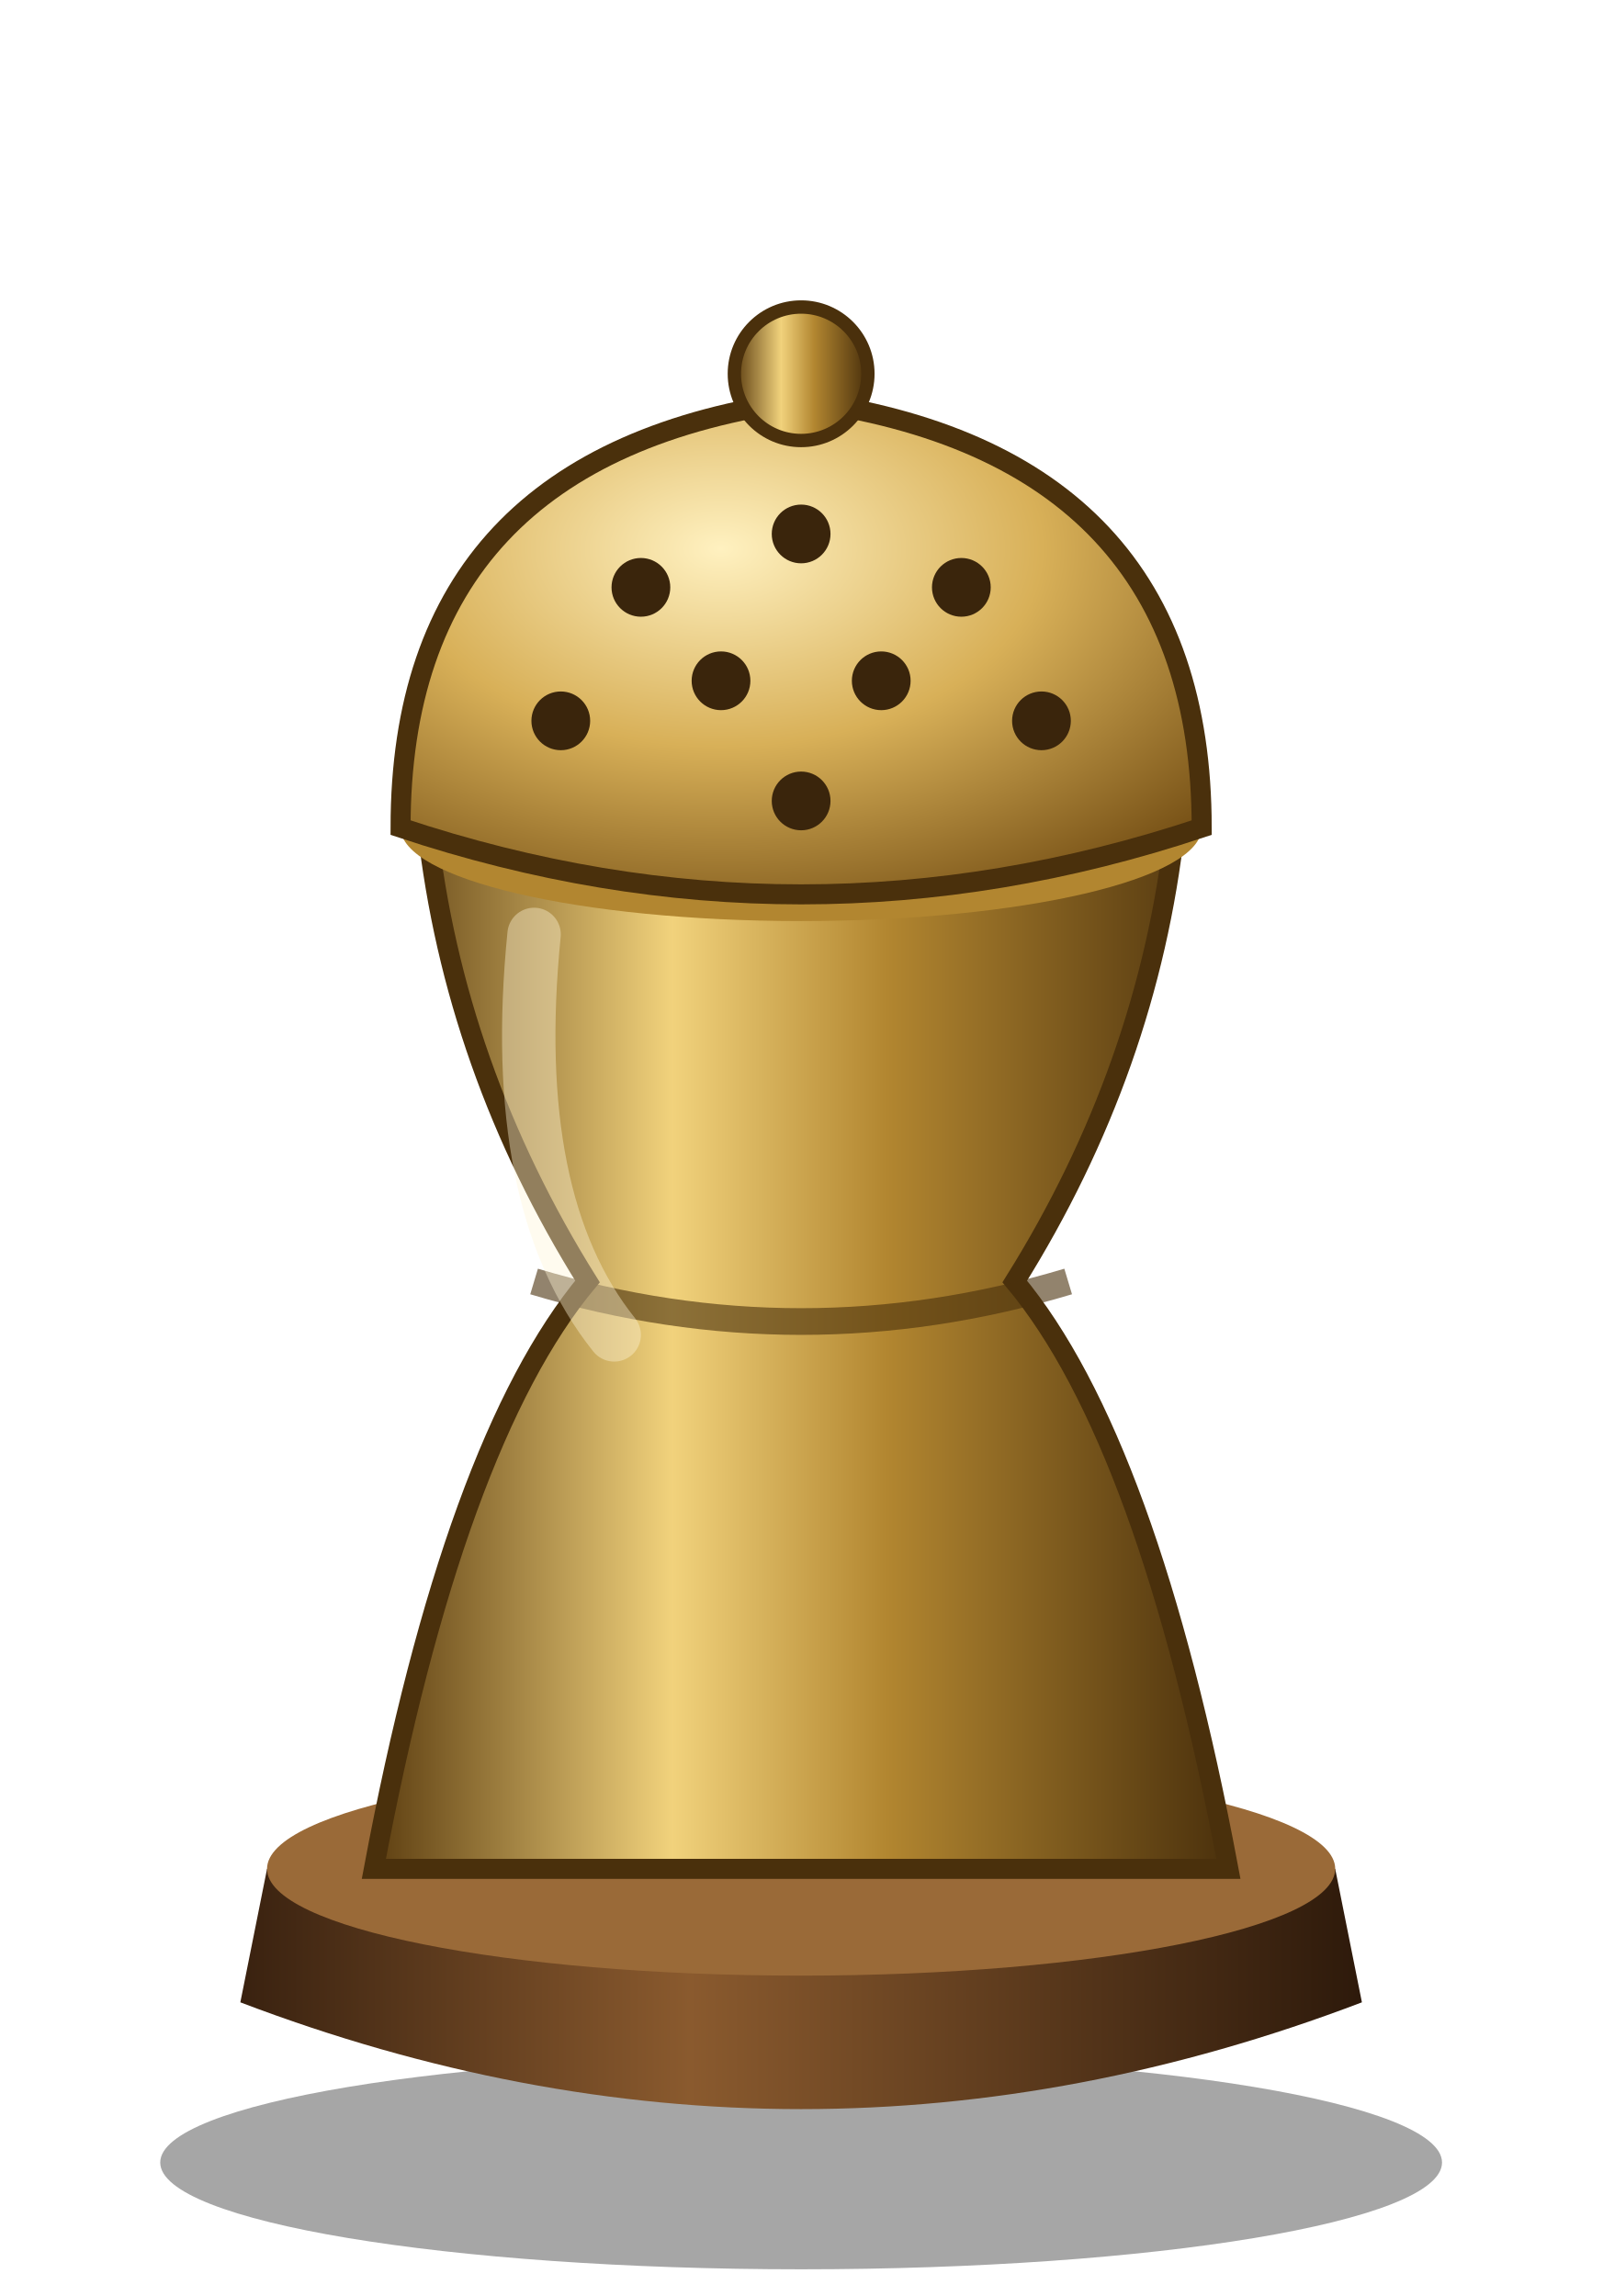
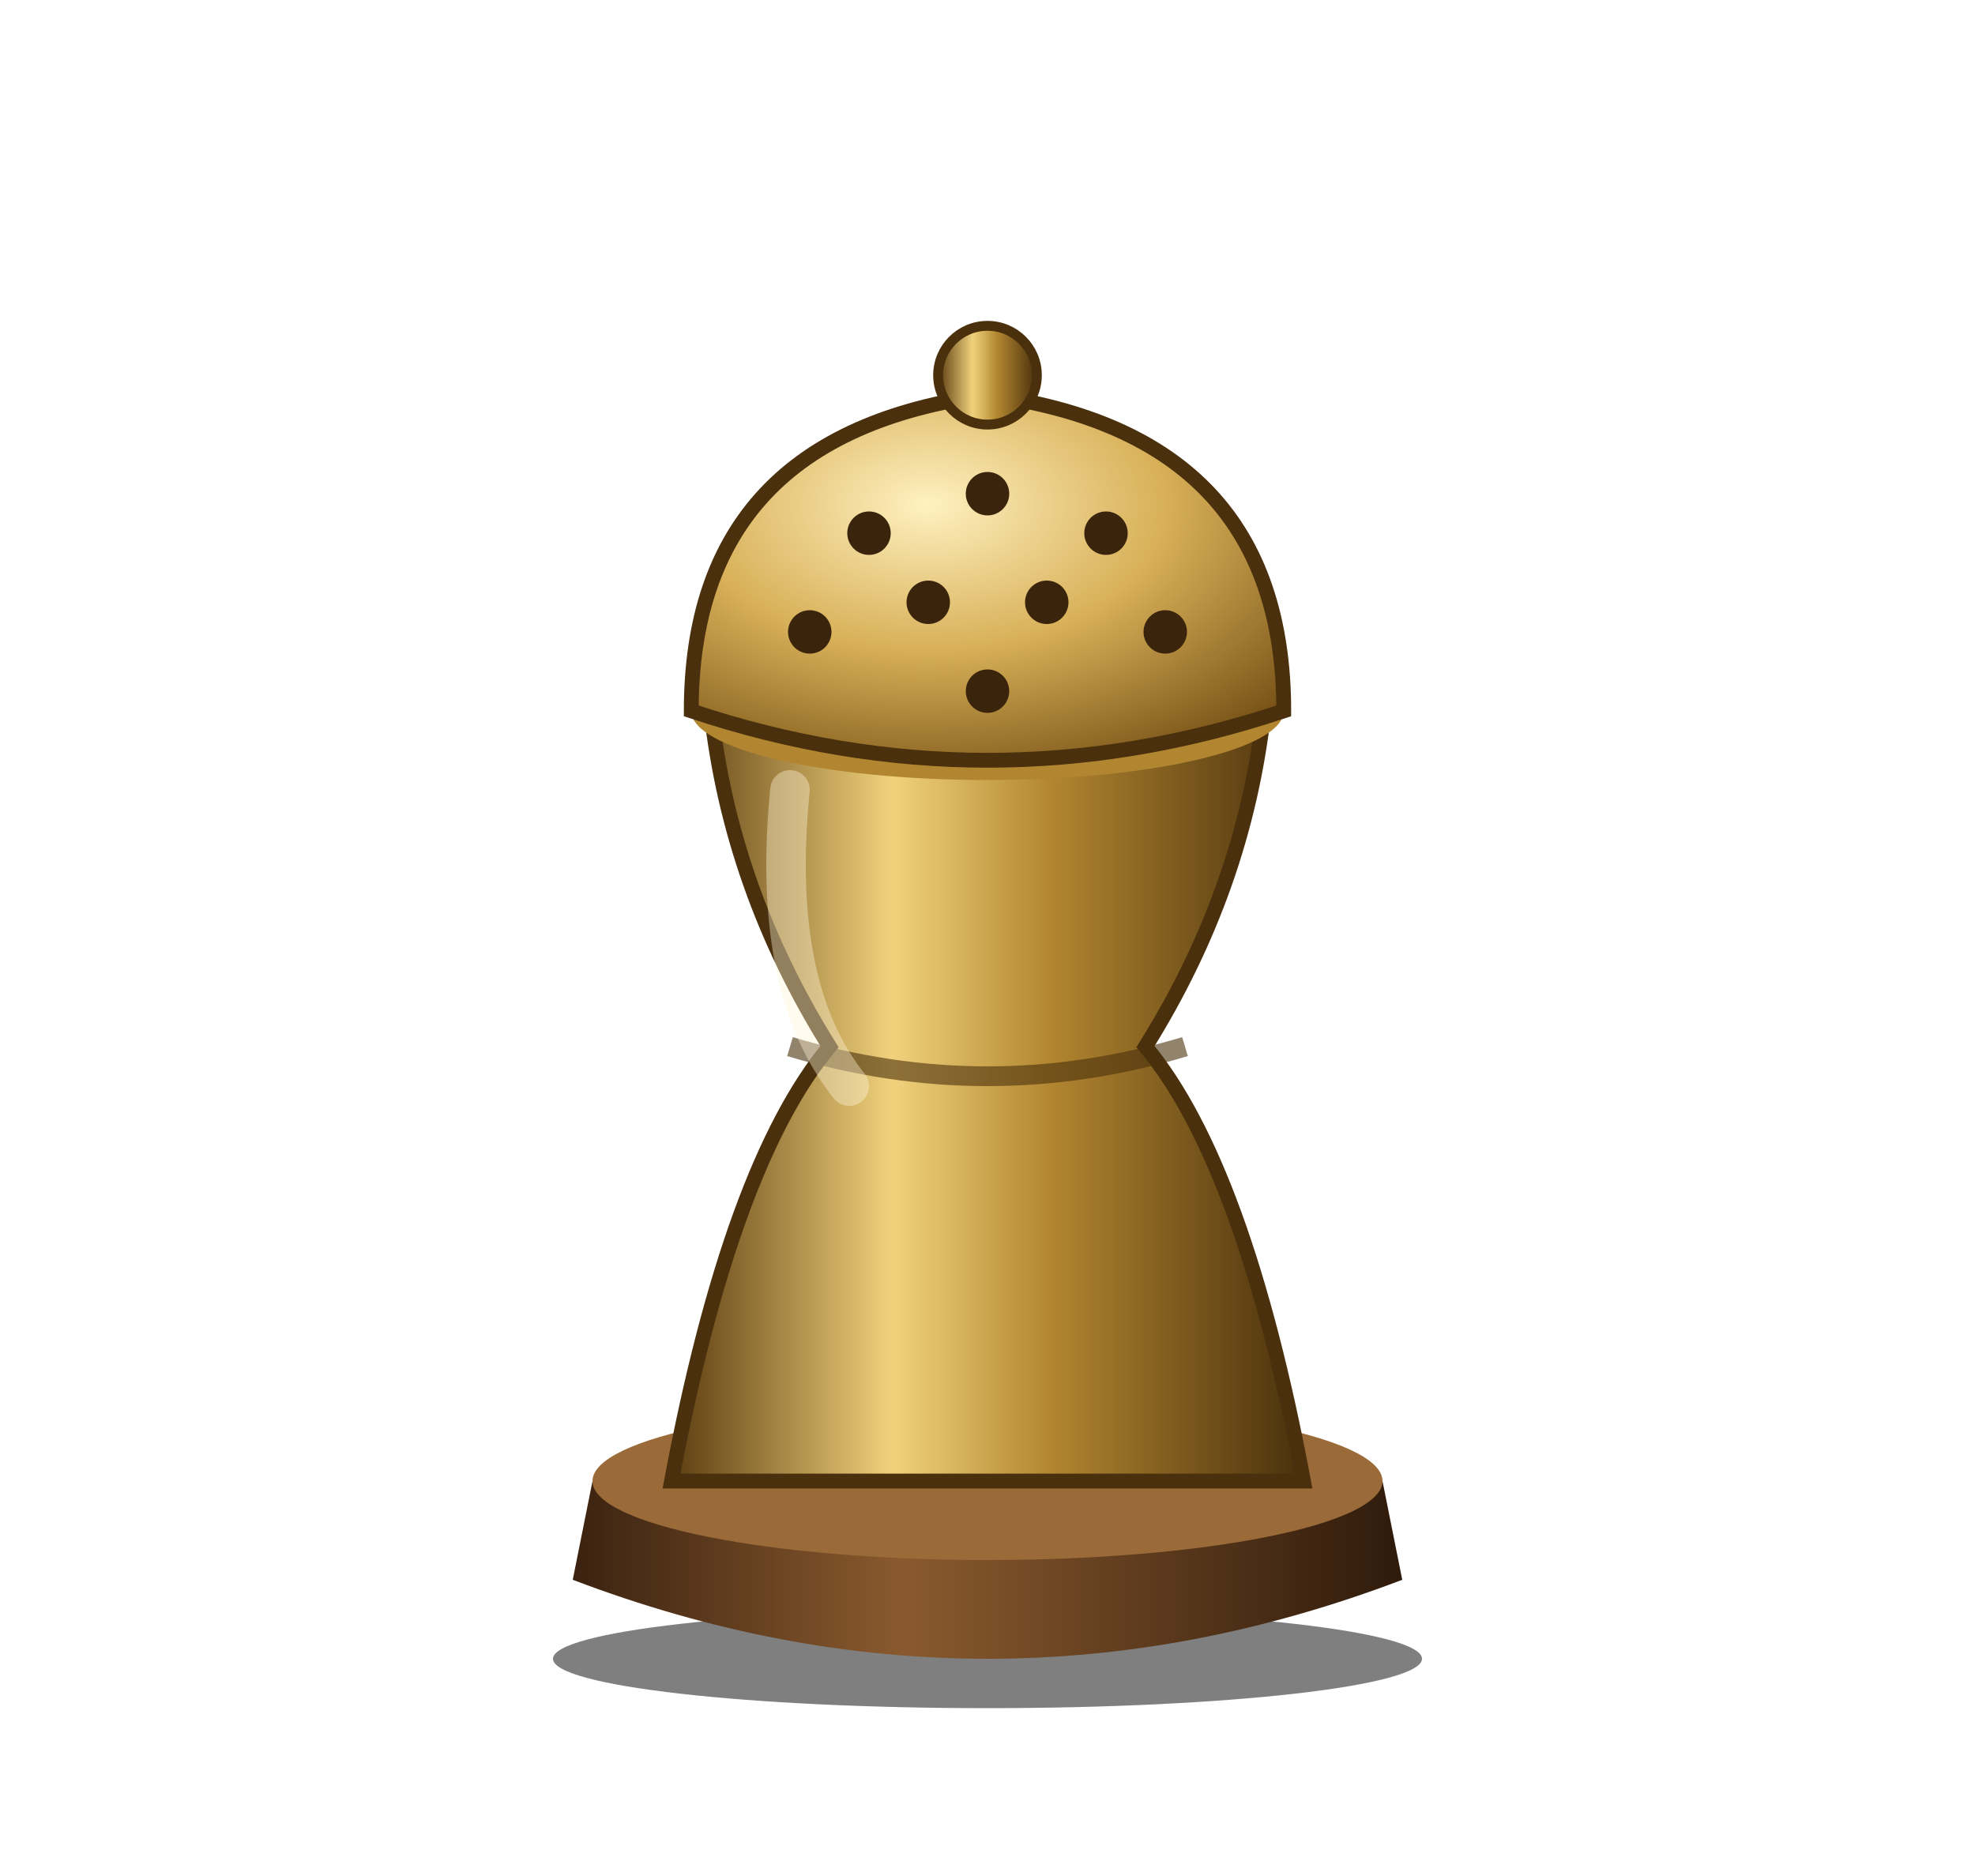
- <svg xmlns="http://www.w3.org/2000/svg" width="120" height="172" viewBox="0 0 120 172">
+ <svg xmlns="http://www.w3.org/2000/svg" width="200" height="190" viewBox="0 0 200 190">
  <defs>
    <linearGradient id="pb" x1="0" x2="1">
      <stop offset="0" stop-color="#5c3d10" />
      <stop offset=".35" stop-color="#f1d27c" />
      <stop offset=".6" stop-color="#b28630" />
      <stop offset="1" stop-color="#4a300c" />
    </linearGradient>
    <linearGradient id="pw" x1="0" x2="1">
      <stop offset="0" stop-color="#3a2210" />
      <stop offset=".4" stop-color="#8a5a2e" />
      <stop offset="1" stop-color="#2e1a0b" />
    </linearGradient>
    <radialGradient id="pd" cx=".4" cy=".3" r=".8">
      <stop offset="0" stop-color="#fff1c0" />
      <stop offset=".5" stop-color="#d8b058" />
      <stop offset="1" stop-color="#7a5418" />
    </radialGradient>
  </defs>
-   <ellipse cx="60" cy="162" rx="48" ry="8" fill="#000" opacity=".35" />
-   <g transform="rotate(0 60 160)">
-     <path d="M18 150 Q60 166 102 150 L100 140 Q60 154 20 140Z" fill="url(#pw)" />
-     <ellipse cx="60" cy="140" rx="40" ry="8" fill="#9a6a38" />
-     <path d="M28 140 Q34 108 44 96 Q34 80 32 62 L88 62 Q86 80 76 96 Q86 108 92 140Z" fill="url(#pb)" stroke="#4a300c" stroke-width="1.5" />
-     <path d="M40 96 Q60 102 80 96" stroke="#4a300c" stroke-width="2" fill="none" opacity=".6" />
-     <path d="M40 70 Q38 90 46 100" stroke="#fff6d8" stroke-width="4" fill="none" opacity=".4" stroke-linecap="round" />
-     <ellipse cx="60" cy="62" rx="30" ry="7" fill="#b28630" />
-     <path d="M30 62 Q30 34 60 30 Q90 34 90 62 Q60 72 30 62Z" fill="url(#pd)" stroke="#4a300c" stroke-width="1.5" />
-     <circle cx="48" cy="44" r="2.2" fill="#3a250c" />
-     <circle cx="60" cy="40" r="2.2" fill="#3a250c" />
-     <circle cx="72" cy="44" r="2.2" fill="#3a250c" />
-     <circle cx="42" cy="54" r="2.2" fill="#3a250c" />
-     <circle cx="54" cy="51" r="2.2" fill="#3a250c" />
-     <circle cx="66" cy="51" r="2.2" fill="#3a250c" />
-     <circle cx="78" cy="54" r="2.2" fill="#3a250c" />
-     <circle cx="60" cy="60" r="2.2" fill="#3a250c" />
-     <circle cx="60" cy="28" r="5" fill="url(#pb)" stroke="#4a300c" />
+   <g transform="translate(40 10)">
+     <ellipse cx="60" cy="158" rx="44" ry="5" fill="#000" opacity=".5" />
+     <g transform="rotate(0 60 156)">
+       <path d="M18 150 Q60 166 102 150 L100 140 Q60 154 20 140Z" fill="url(#pw)" />
+       <ellipse cx="60" cy="140" rx="40" ry="8" fill="#9a6a38" />
+       <path d="M28 140 Q34 108 44 96 Q34 80 32 62 L88 62 Q86 80 76 96 Q86 108 92 140Z" fill="url(#pb)" stroke="#4a300c" stroke-width="1.5" />
+       <path d="M40 96 Q60 102 80 96" stroke="#4a300c" stroke-width="2" fill="none" opacity=".6" />
+       <path d="M40 70 Q38 90 46 100" stroke="#fff6d8" stroke-width="4" fill="none" opacity=".4" stroke-linecap="round" />
+       <ellipse cx="60" cy="62" rx="30" ry="7" fill="#b28630" />
+       <path d="M30 62 Q30 34 60 30 Q90 34 90 62 Q60 72 30 62Z" fill="url(#pd)" stroke="#4a300c" stroke-width="1.5" />
+       <circle cx="48" cy="44" r="2.2" fill="#3a250c" />
+       <circle cx="60" cy="40" r="2.2" fill="#3a250c" />
+       <circle cx="72" cy="44" r="2.2" fill="#3a250c" />
+       <circle cx="42" cy="54" r="2.2" fill="#3a250c" />
+       <circle cx="54" cy="51" r="2.2" fill="#3a250c" />
+       <circle cx="66" cy="51" r="2.2" fill="#3a250c" />
+       <circle cx="78" cy="54" r="2.2" fill="#3a250c" />
+       <circle cx="60" cy="60" r="2.2" fill="#3a250c" />
+       <circle cx="60" cy="28" r="5" fill="url(#pb)" stroke="#4a300c" />
+     </g>
  </g>
</svg>
